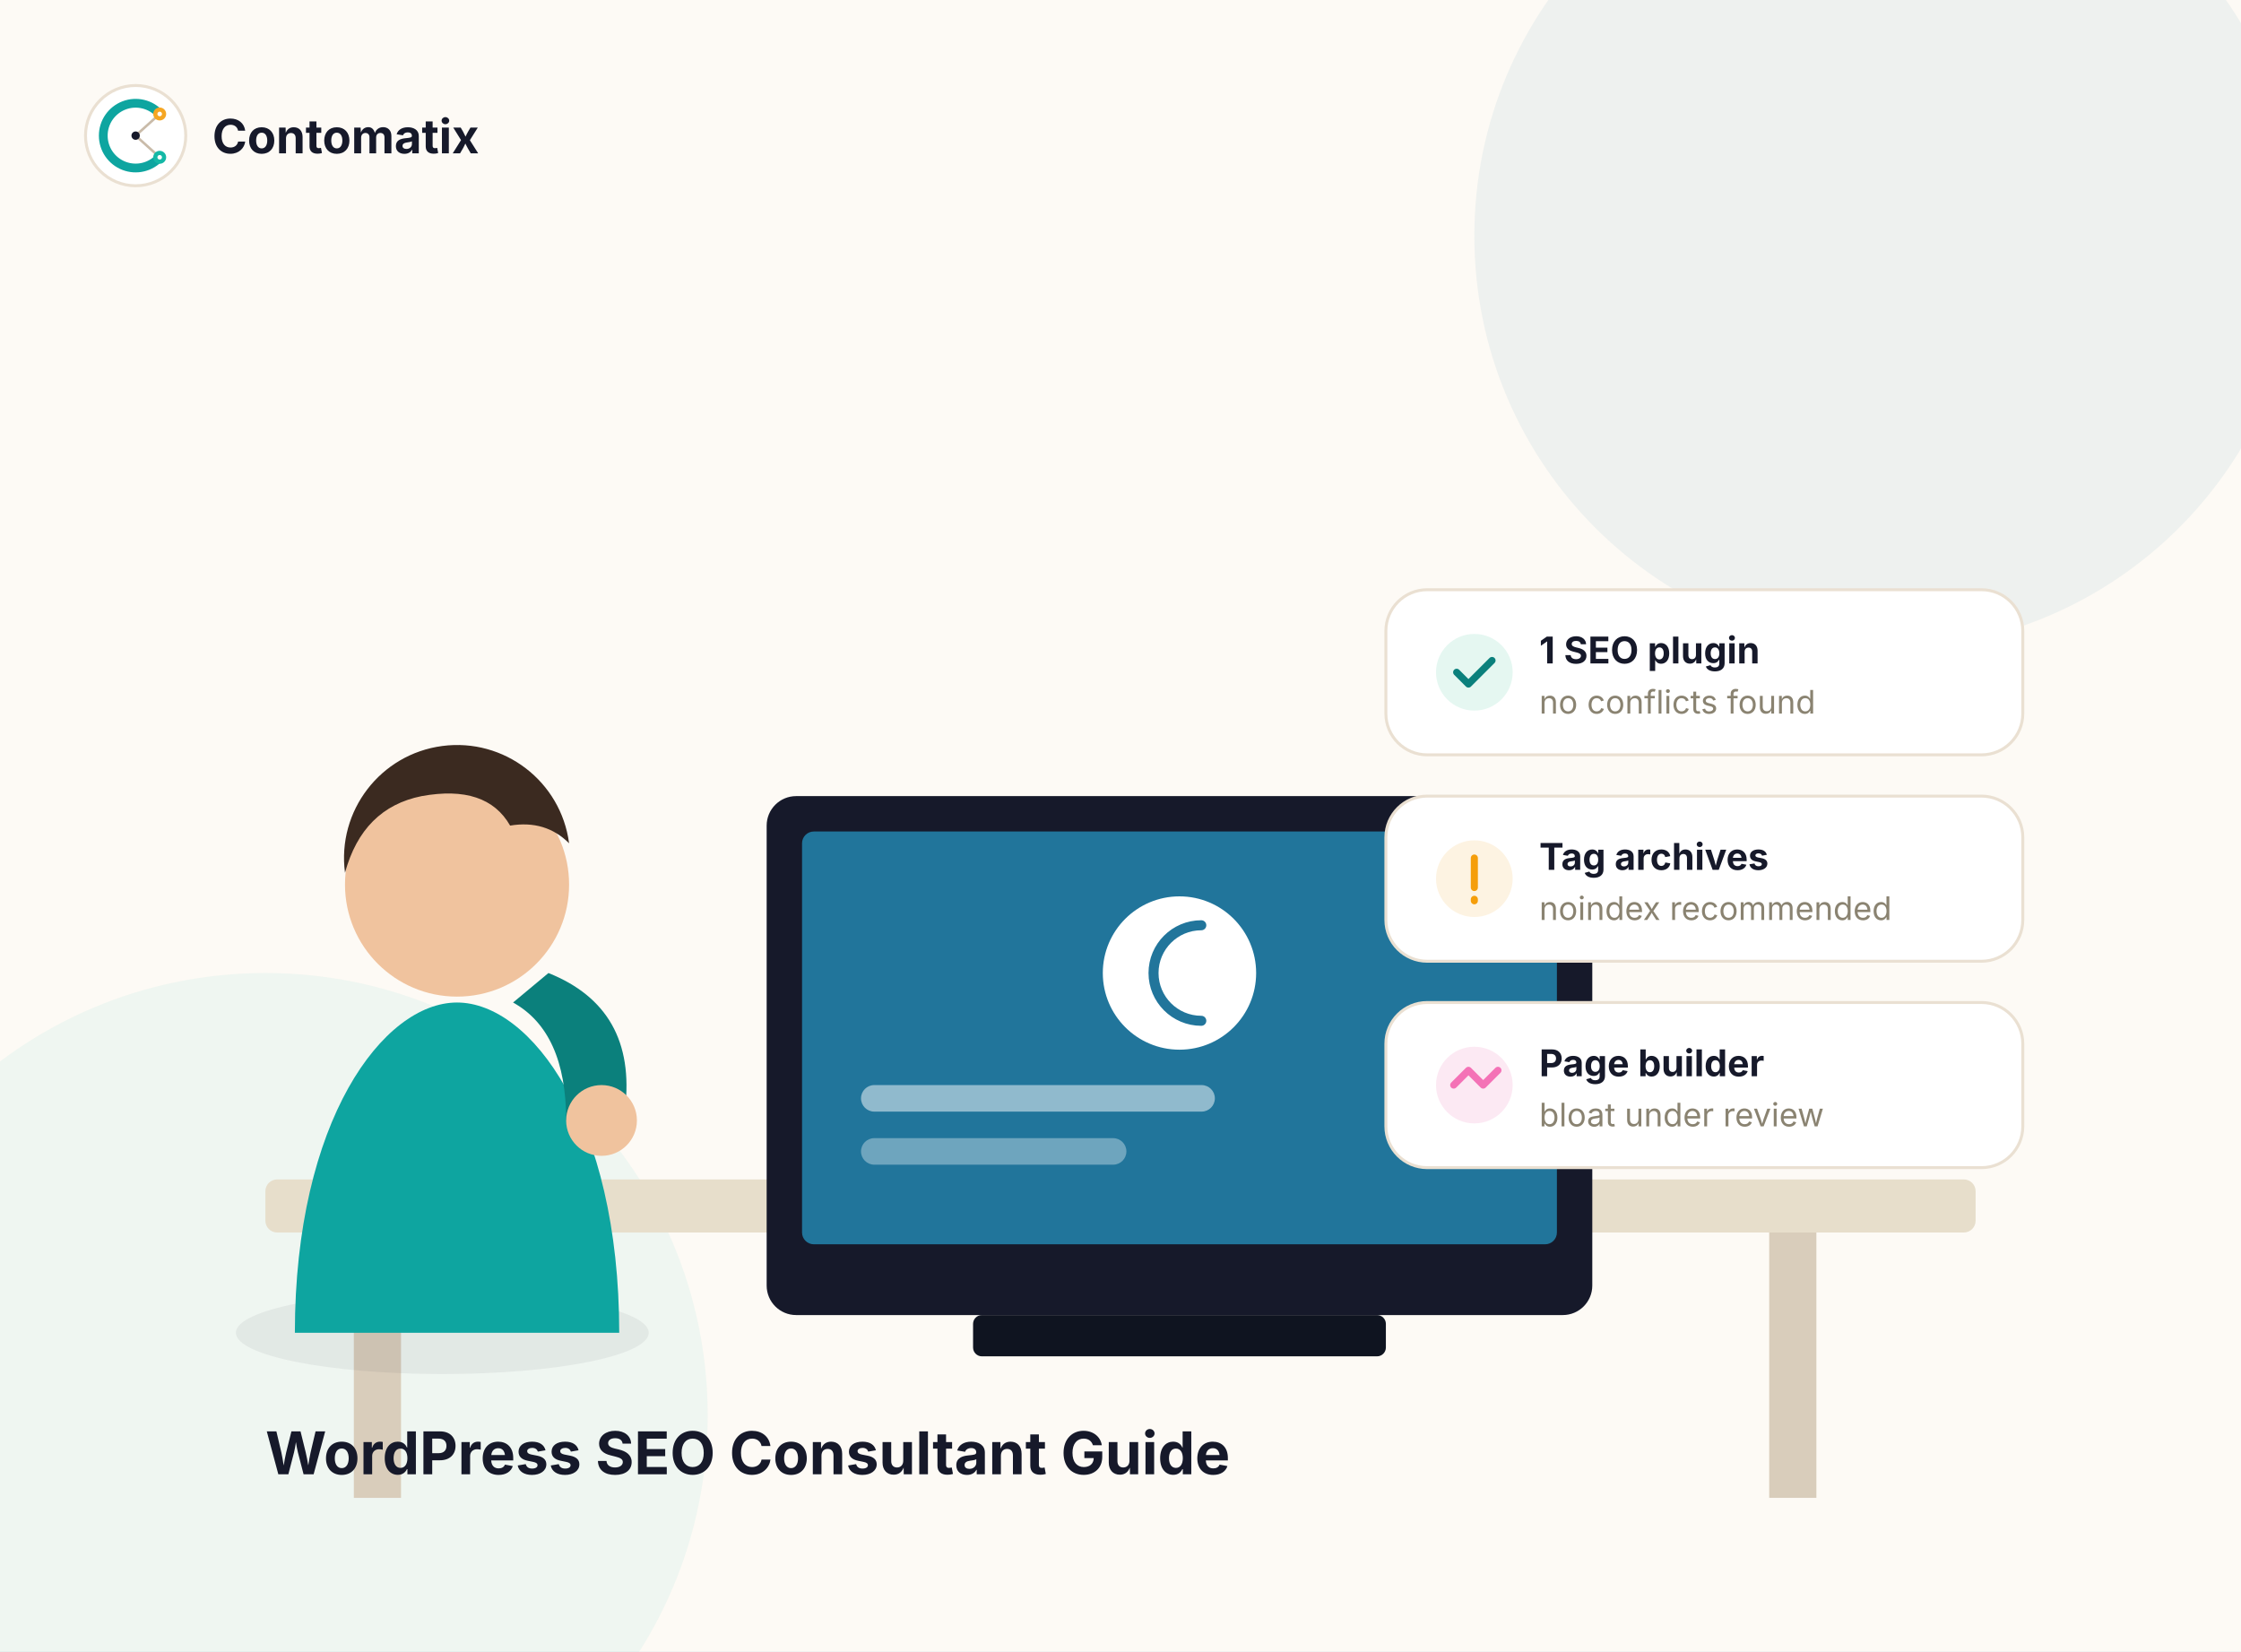
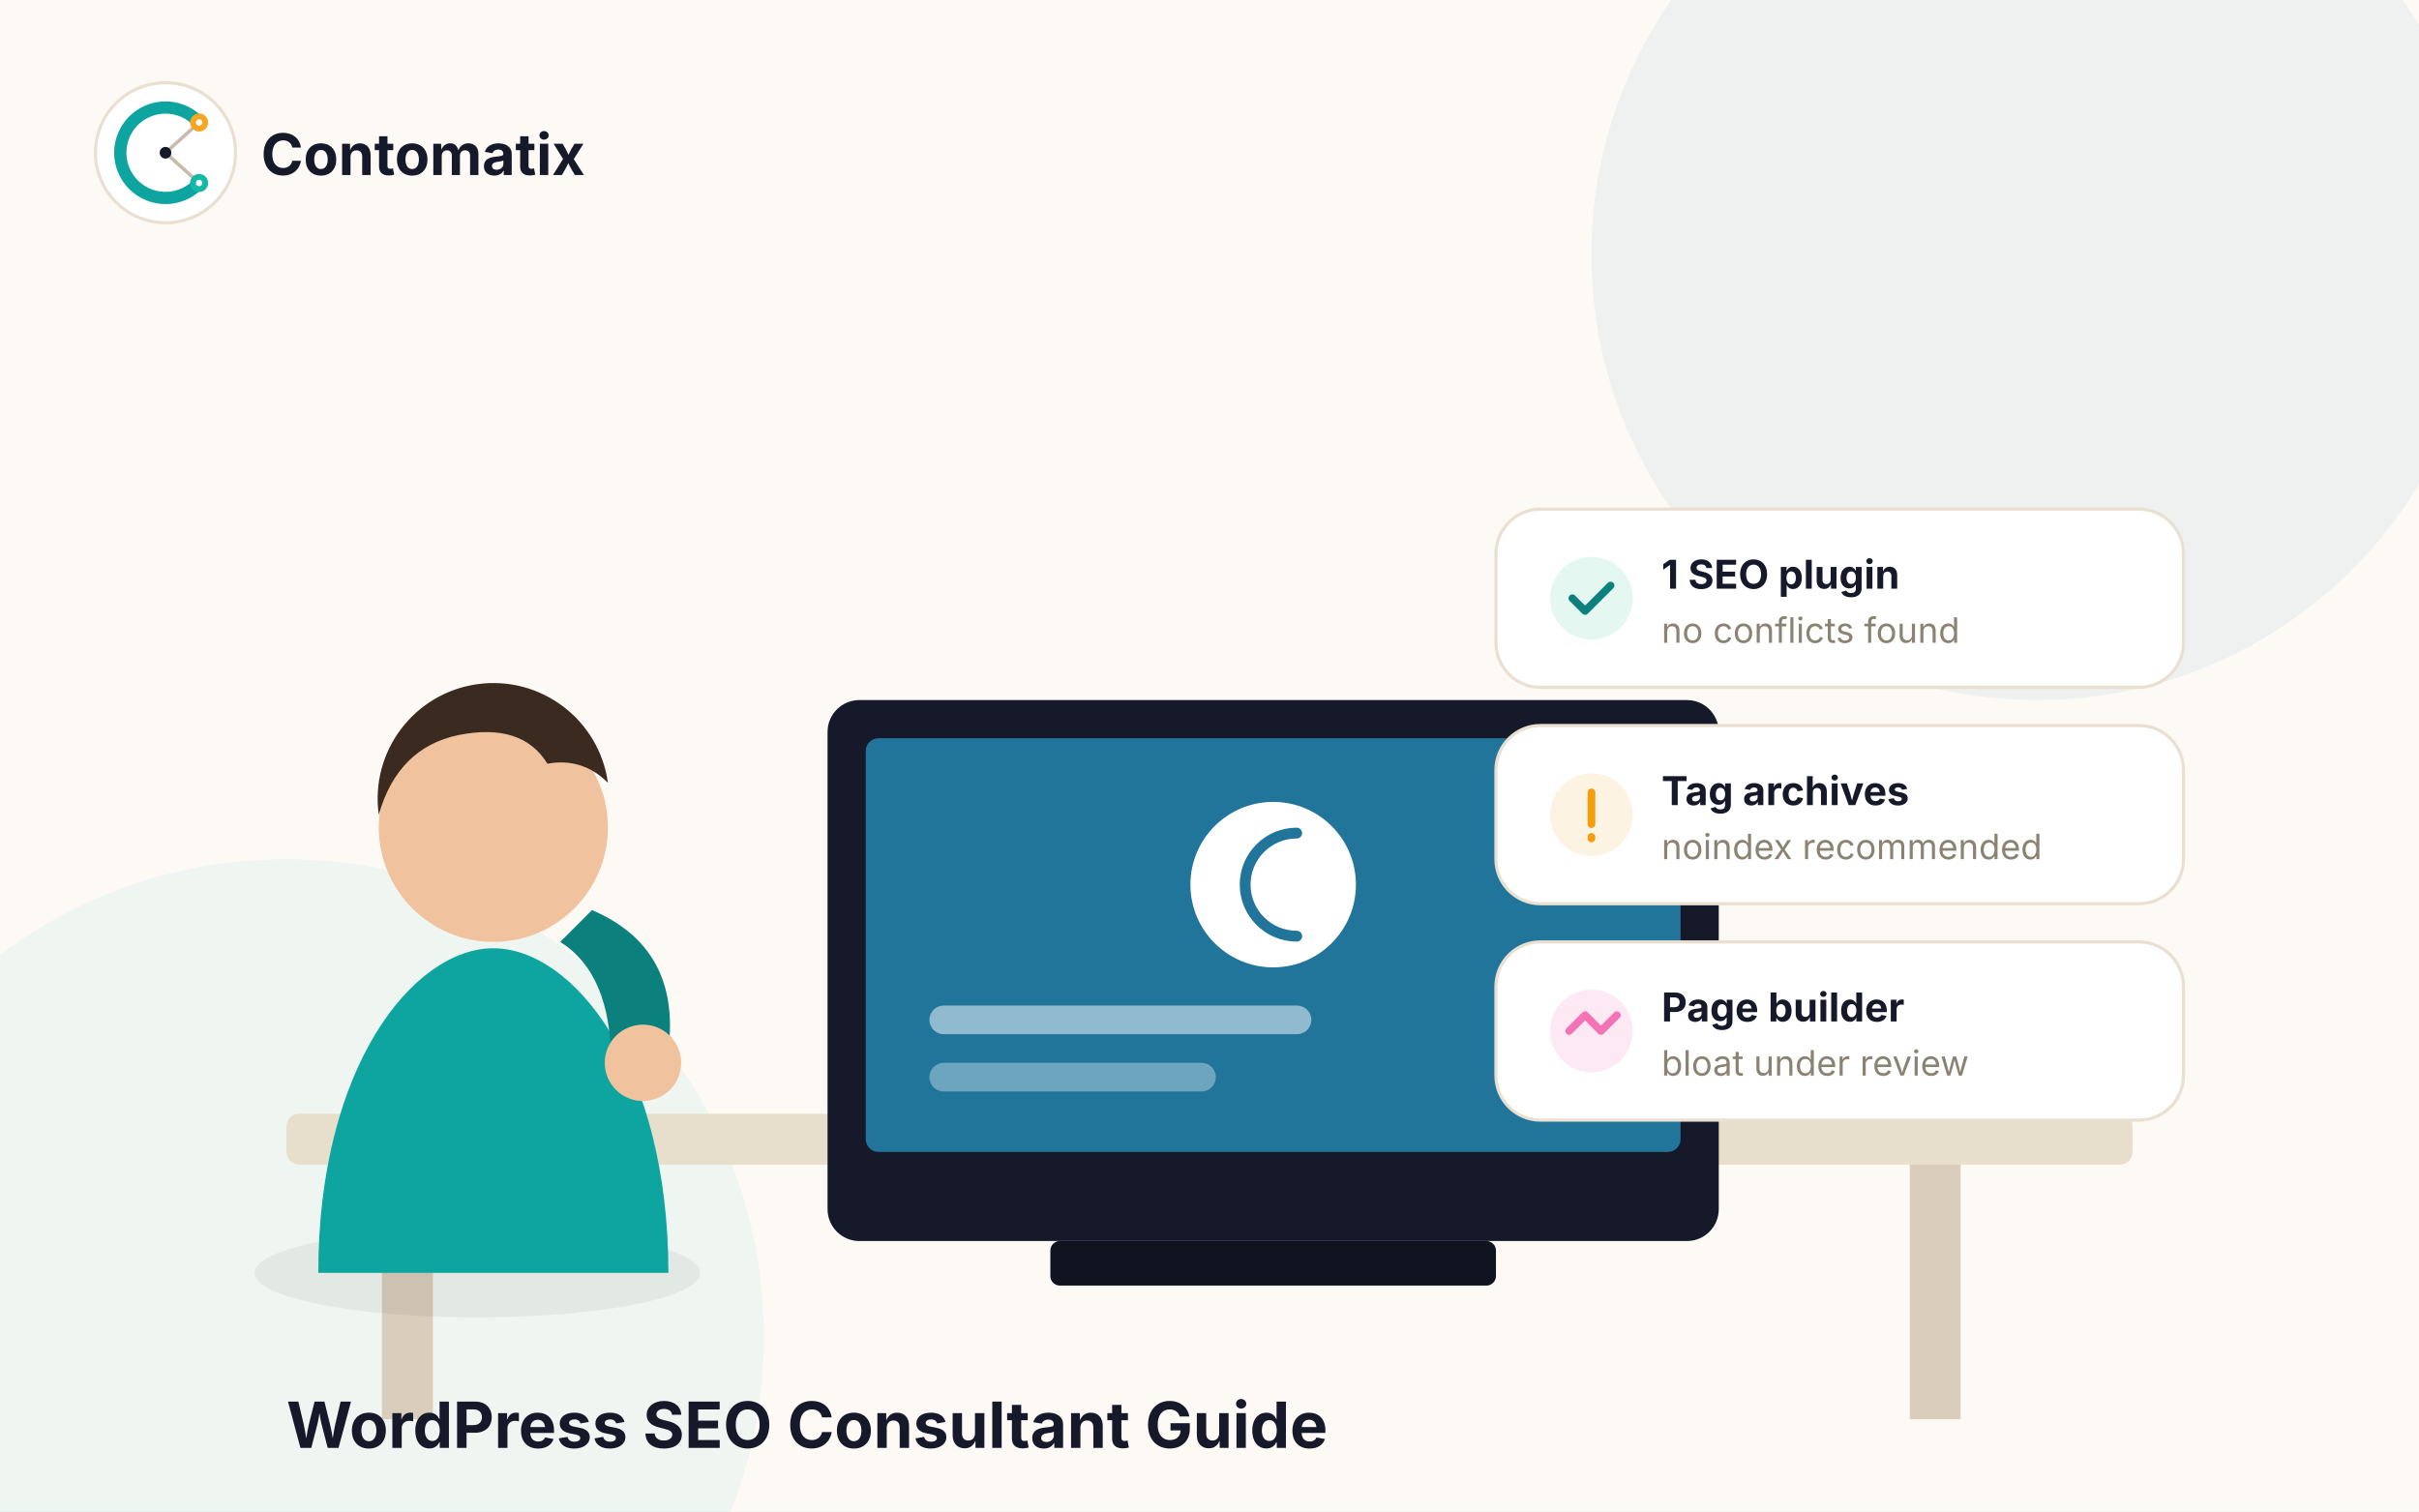
- <svg xmlns="http://www.w3.org/2000/svg" viewBox="0 0 760 560" font-family="Inter, -apple-system, sans-serif">
-   <rect width="760" height="560" fill="#FDFAF5" />
+ <svg xmlns="http://www.w3.org/2000/svg" viewBox="0 0 760 475" font-family="Inter, -apple-system, sans-serif">
+   <rect width="760" height="475" fill="#FDFAF5" />
  <circle cx="640" cy="80" r="140" fill="rgba(33,117,155,0.07)" />
-   <circle cx="90" cy="480" r="150" fill="rgba(20,184,166,0.06)" />
+   <circle cx="90" cy="420" r="150" fill="rgba(20,184,166,0.06)" />
  <g>
-     <circle cx="46" cy="46" r="17" fill="#FFFFFF" stroke="#EAE0D2" />
-     <g transform="translate(29,29) scale(0.7083)">
+     <circle cx="52" cy="48" r="22" fill="#FFFFFF" stroke="#EAE0D2" />
+     <g transform="translate(30,26) scale(0.9167)">
      <path d="M 35.52 13.63 A 15.5 15.5 0 1 0 35.52 34.37" fill="none" stroke="#0EA5A0" stroke-width="4.2" stroke-linecap="round" />
      <line x1="35.52" y1="13.63" x2="24" y2="24" stroke="#C9BBA9" stroke-width="1.2" />
      <line x1="35.52" y1="34.37" x2="24" y2="24" stroke="#C9BBA9" stroke-width="1.2" />
      <circle cx="35.52" cy="13.63" r="3.1" fill="#F5A623" />
      <circle cx="35.52" cy="13.63" r="1.1" fill="#FFFFFF" />
      <circle cx="35.52" cy="34.37" r="3.1" fill="#14B8A6" />
      <circle cx="35.52" cy="34.37" r="1.1" fill="#FFFFFF" />
      <circle cx="24" cy="24" r="2" fill="#16192A" />
    </g>
-     <text x="72" y="52" font-size="16" font-weight="700" fill="#16192A">Contomatix</text>
+     <text x="82" y="55" font-size="18" font-weight="700" fill="#16192A">Contomatix</text>
  </g>
-   <rect x="90" y="400" width="580" height="18" rx="4" fill="#E7DECB" />
-   <rect x="120" y="418" width="16" height="90" fill="#D9CDBB" />
-   <rect x="600" y="418" width="16" height="90" fill="#D9CDBB" />
+   <rect x="90" y="350" width="580" height="16" rx="4" fill="#E7DECB" />
+   <rect x="120" y="366" width="16" height="80" fill="#D9CDBB" />
+   <rect x="600" y="366" width="16" height="80" fill="#D9CDBB" />
  <g>
-     <rect x="260" y="270" width="280" height="176" rx="10" fill="#16192A" />
-     <rect x="272" y="282" width="256" height="140" rx="4" fill="#21759B" />
-     <circle cx="400" cy="330" r="26" fill="#FFFFFF" />
-     <path d="M 407.4 313.8 A 12.7 12.7 0 1 0 407.4 346.2" fill="none" stroke="#21759B" stroke-width="3.4" stroke-linecap="round" />
-     <rect x="292" y="368" width="120" height="9" rx="4.5" fill="rgba(255,255,255,0.5)" />
-     <rect x="292" y="386" width="90" height="9" rx="4.5" fill="rgba(255,255,255,0.35)" />
-     <rect x="330" y="446" width="140" height="14" rx="3" fill="#0F1420" />
+     <rect x="260" y="220" width="280" height="170" rx="10" fill="#16192A" />
+     <rect x="272" y="232" width="256" height="130" rx="4" fill="#21759B" />
+     <circle cx="400" cy="278" r="26" fill="#FFFFFF" />
+     <path d="M 407.4 261.8 A 12.7 12.7 0 1 0 407.4 294.2" fill="none" stroke="#21759B" stroke-width="3.4" stroke-linecap="round" />
+     <rect x="292" y="316" width="120" height="9" rx="4.5" fill="rgba(255,255,255,0.5)" />
+     <rect x="292" y="334" width="90" height="9" rx="4.5" fill="rgba(255,255,255,0.35)" />
+     <rect x="330" y="390" width="140" height="14" rx="3" fill="#0F1420" />
  </g>
  <g>
-     <ellipse cx="150" cy="452" rx="70" ry="14" fill="rgba(23,20,44,0.06)" />
-     <path d="M100 452 C100 380 130 340 155 340 C180 340 210 380 210 452 Z" fill="#0EA5A0" />
-     <circle cx="155" cy="300" r="38" fill="#F0C39E" />
-     <path d="M117 296 a38 38 0 0 1 76 -10 q-8 -8 -20 -6 q-8 -14 -30 -10 q-20 4 -26 26 Z" fill="#3B2A20" />
-     <path d="M120 322 q35 20 70 0" stroke="#8A5A3A" stroke-width="0" fill="none" />
-     <path d="M186 330 q30 12 26 46 l-20 4 q0 -30 -18 -40 Z" fill="#0B807C" />
-     <circle cx="204" cy="380" r="12" fill="#F0C39E" />
+     <ellipse cx="150" cy="400" rx="70" ry="14" fill="rgba(23,20,44,0.06)" />
+     <path d="M100 400 C100 335 130 298 155 298 C180 298 210 335 210 400 Z" fill="#0EA5A0" />
+     <circle cx="155" cy="260" r="36" fill="#F0C39E" />
+     <path d="M119 256 a36 36 0 0 1 72 -10 q-8 -8 -19 -6 q-8 -13 -28 -9 q-19 4 -25 25 Z" fill="#3B2A20" />
+     <path d="M186 286 q28 12 24 44 l-18 4 q0 -28 -16 -38 Z" fill="#0B807C" />
+     <circle cx="202" cy="334" r="12" fill="#F0C39E" />
  </g>
  <g>
-     <rect x="470" y="200" width="216" height="56" rx="14" fill="#FFFFFF" stroke="#EAE0D2" />
-     <circle cx="500" cy="228" r="13" fill="#E5F7F1" />
-     <path d="M494 228l4 4 8-8" stroke="#0B807C" stroke-width="2.4" fill="none" stroke-linecap="round" stroke-linejoin="round" />
-     <text x="522" y="225" font-size="12.5" font-weight="700" fill="#16192A">1 SEO plugin</text>
-     <text x="522" y="242" font-size="11" fill="#8A8371">no conflicts found</text>
+     <rect x="470" y="160" width="216" height="56" rx="14" fill="#FFFFFF" stroke="#EAE0D2" />
+     <circle cx="500" cy="188" r="13" fill="#E5F7F1" />
+     <path d="M494 188l4 4 8-8" stroke="#0B807C" stroke-width="2.4" fill="none" stroke-linecap="round" stroke-linejoin="round" />
+     <text x="522" y="185" font-size="12.5" font-weight="700" fill="#16192A">1 SEO plugin</text>
+     <text x="522" y="202" font-size="11" fill="#8A8371">no conflicts found</text>
  </g>
  <g>
-     <rect x="470" y="270" width="216" height="56" rx="14" fill="#FFFFFF" stroke="#EAE0D2" />
-     <circle cx="500" cy="298" r="13" fill="#FDF3E2" />
-     <path d="M500 291v10M500 305v.5" stroke="#F59E0B" stroke-width="2.4" stroke-linecap="round" />
-     <text x="522" y="295" font-size="12.5" font-weight="700" fill="#16192A">Tag archives</text>
-     <text x="522" y="312" font-size="11" fill="#8A8371">noindex recommended</text>
+     <rect x="470" y="228" width="216" height="56" rx="14" fill="#FFFFFF" stroke="#EAE0D2" />
+     <circle cx="500" cy="256" r="13" fill="#FDF3E2" />
+     <path d="M500 249v10M500 263v.5" stroke="#F59E0B" stroke-width="2.4" stroke-linecap="round" />
+     <text x="522" y="253" font-size="12.5" font-weight="700" fill="#16192A">Tag archives</text>
+     <text x="522" y="270" font-size="11" fill="#8A8371">noindex recommended</text>
  </g>
  <g>
-     <rect x="470" y="340" width="216" height="56" rx="14" fill="#FFFFFF" stroke="#EAE0D2" />
-     <circle cx="500" cy="368" r="13" fill="#FCE9F3" />
-     <path d="M493 368 l5 -5 5 5 5 -5" stroke="#F472B6" stroke-width="2.4" fill="none" stroke-linecap="round" stroke-linejoin="round" />
-     <text x="522" y="365" font-size="12.5" font-weight="700" fill="#16192A">Page builder</text>
-     <text x="522" y="382" font-size="11" fill="#8A8371">bloat under review</text>
+     <rect x="470" y="296" width="216" height="56" rx="14" fill="#FFFFFF" stroke="#EAE0D2" />
+     <circle cx="500" cy="324" r="13" fill="#FCE9F3" />
+     <path d="M493 324 l5 -5 5 5 5 -5" stroke="#F472B6" stroke-width="2.4" fill="none" stroke-linecap="round" stroke-linejoin="round" />
+     <text x="522" y="321" font-size="12.5" font-weight="700" fill="#16192A">Page builder</text>
+     <text x="522" y="338" font-size="11" fill="#8A8371">bloat under review</text>
  </g>
-   <text x="90" y="500" font-size="20" font-weight="700" fill="#16192A">WordPress SEO Consultant Guide</text>
+   <text x="90" y="455" font-size="20" font-weight="700" fill="#16192A">WordPress SEO Consultant Guide</text>
</svg>
